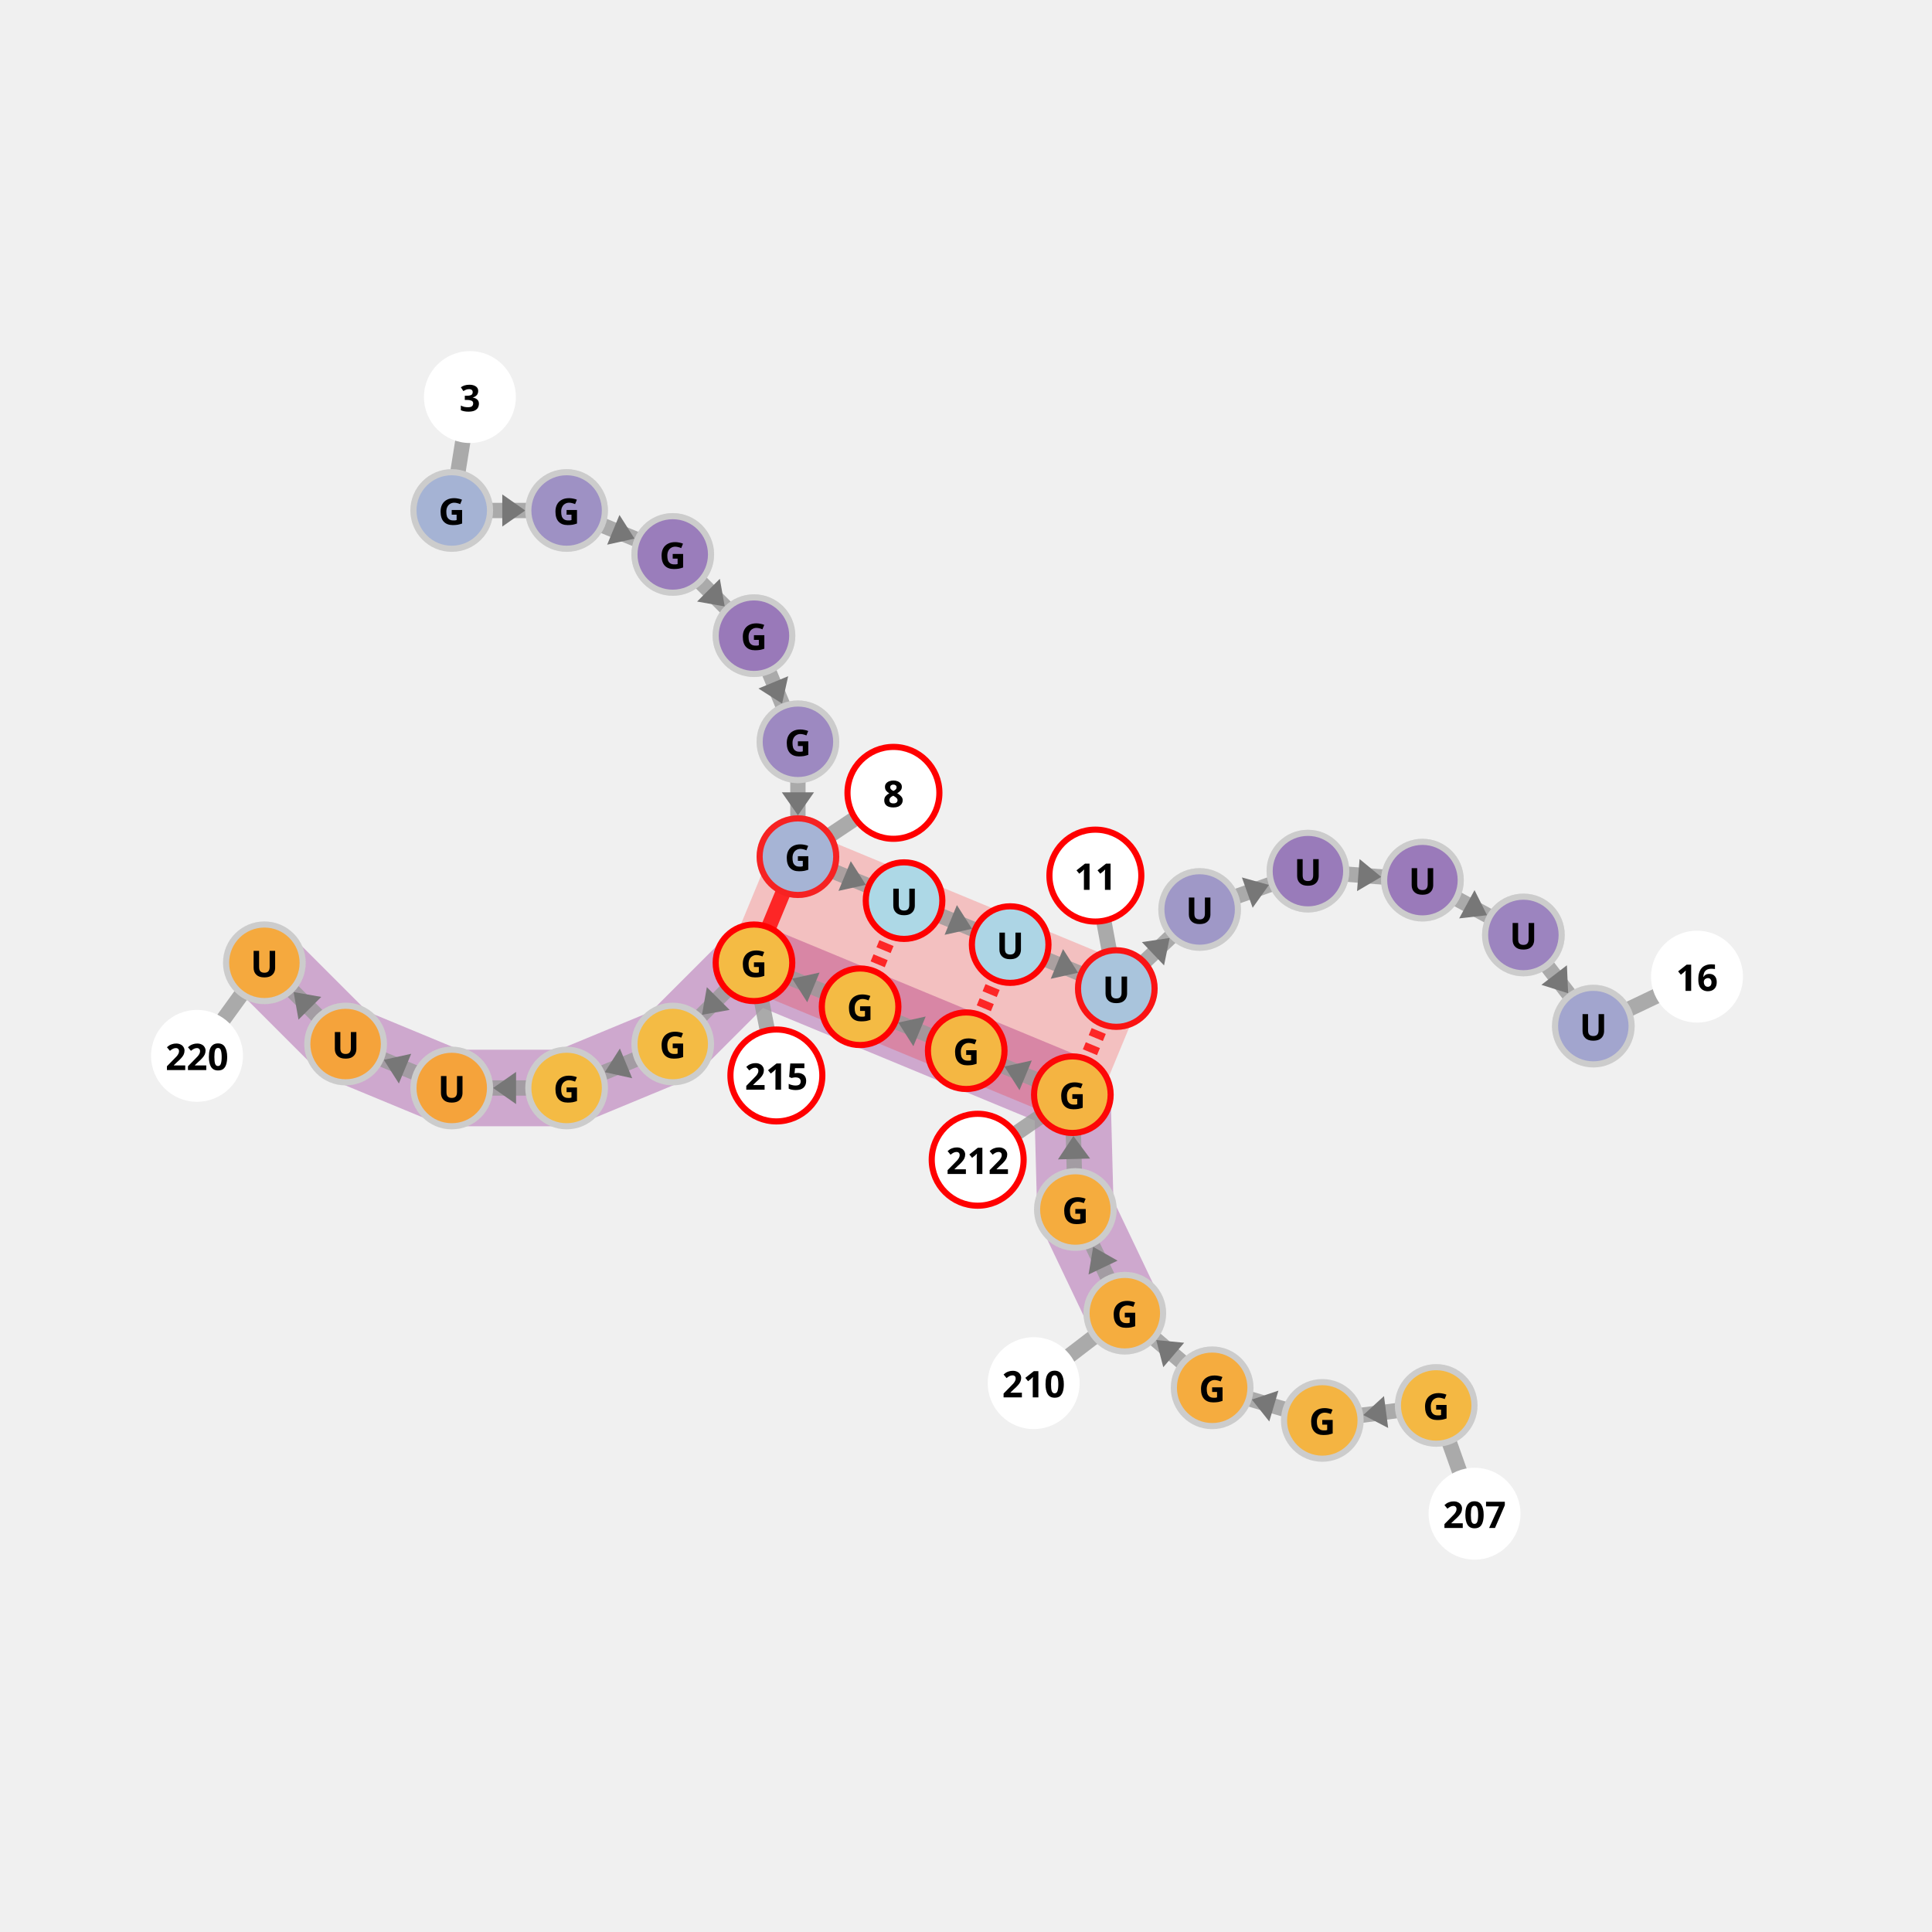
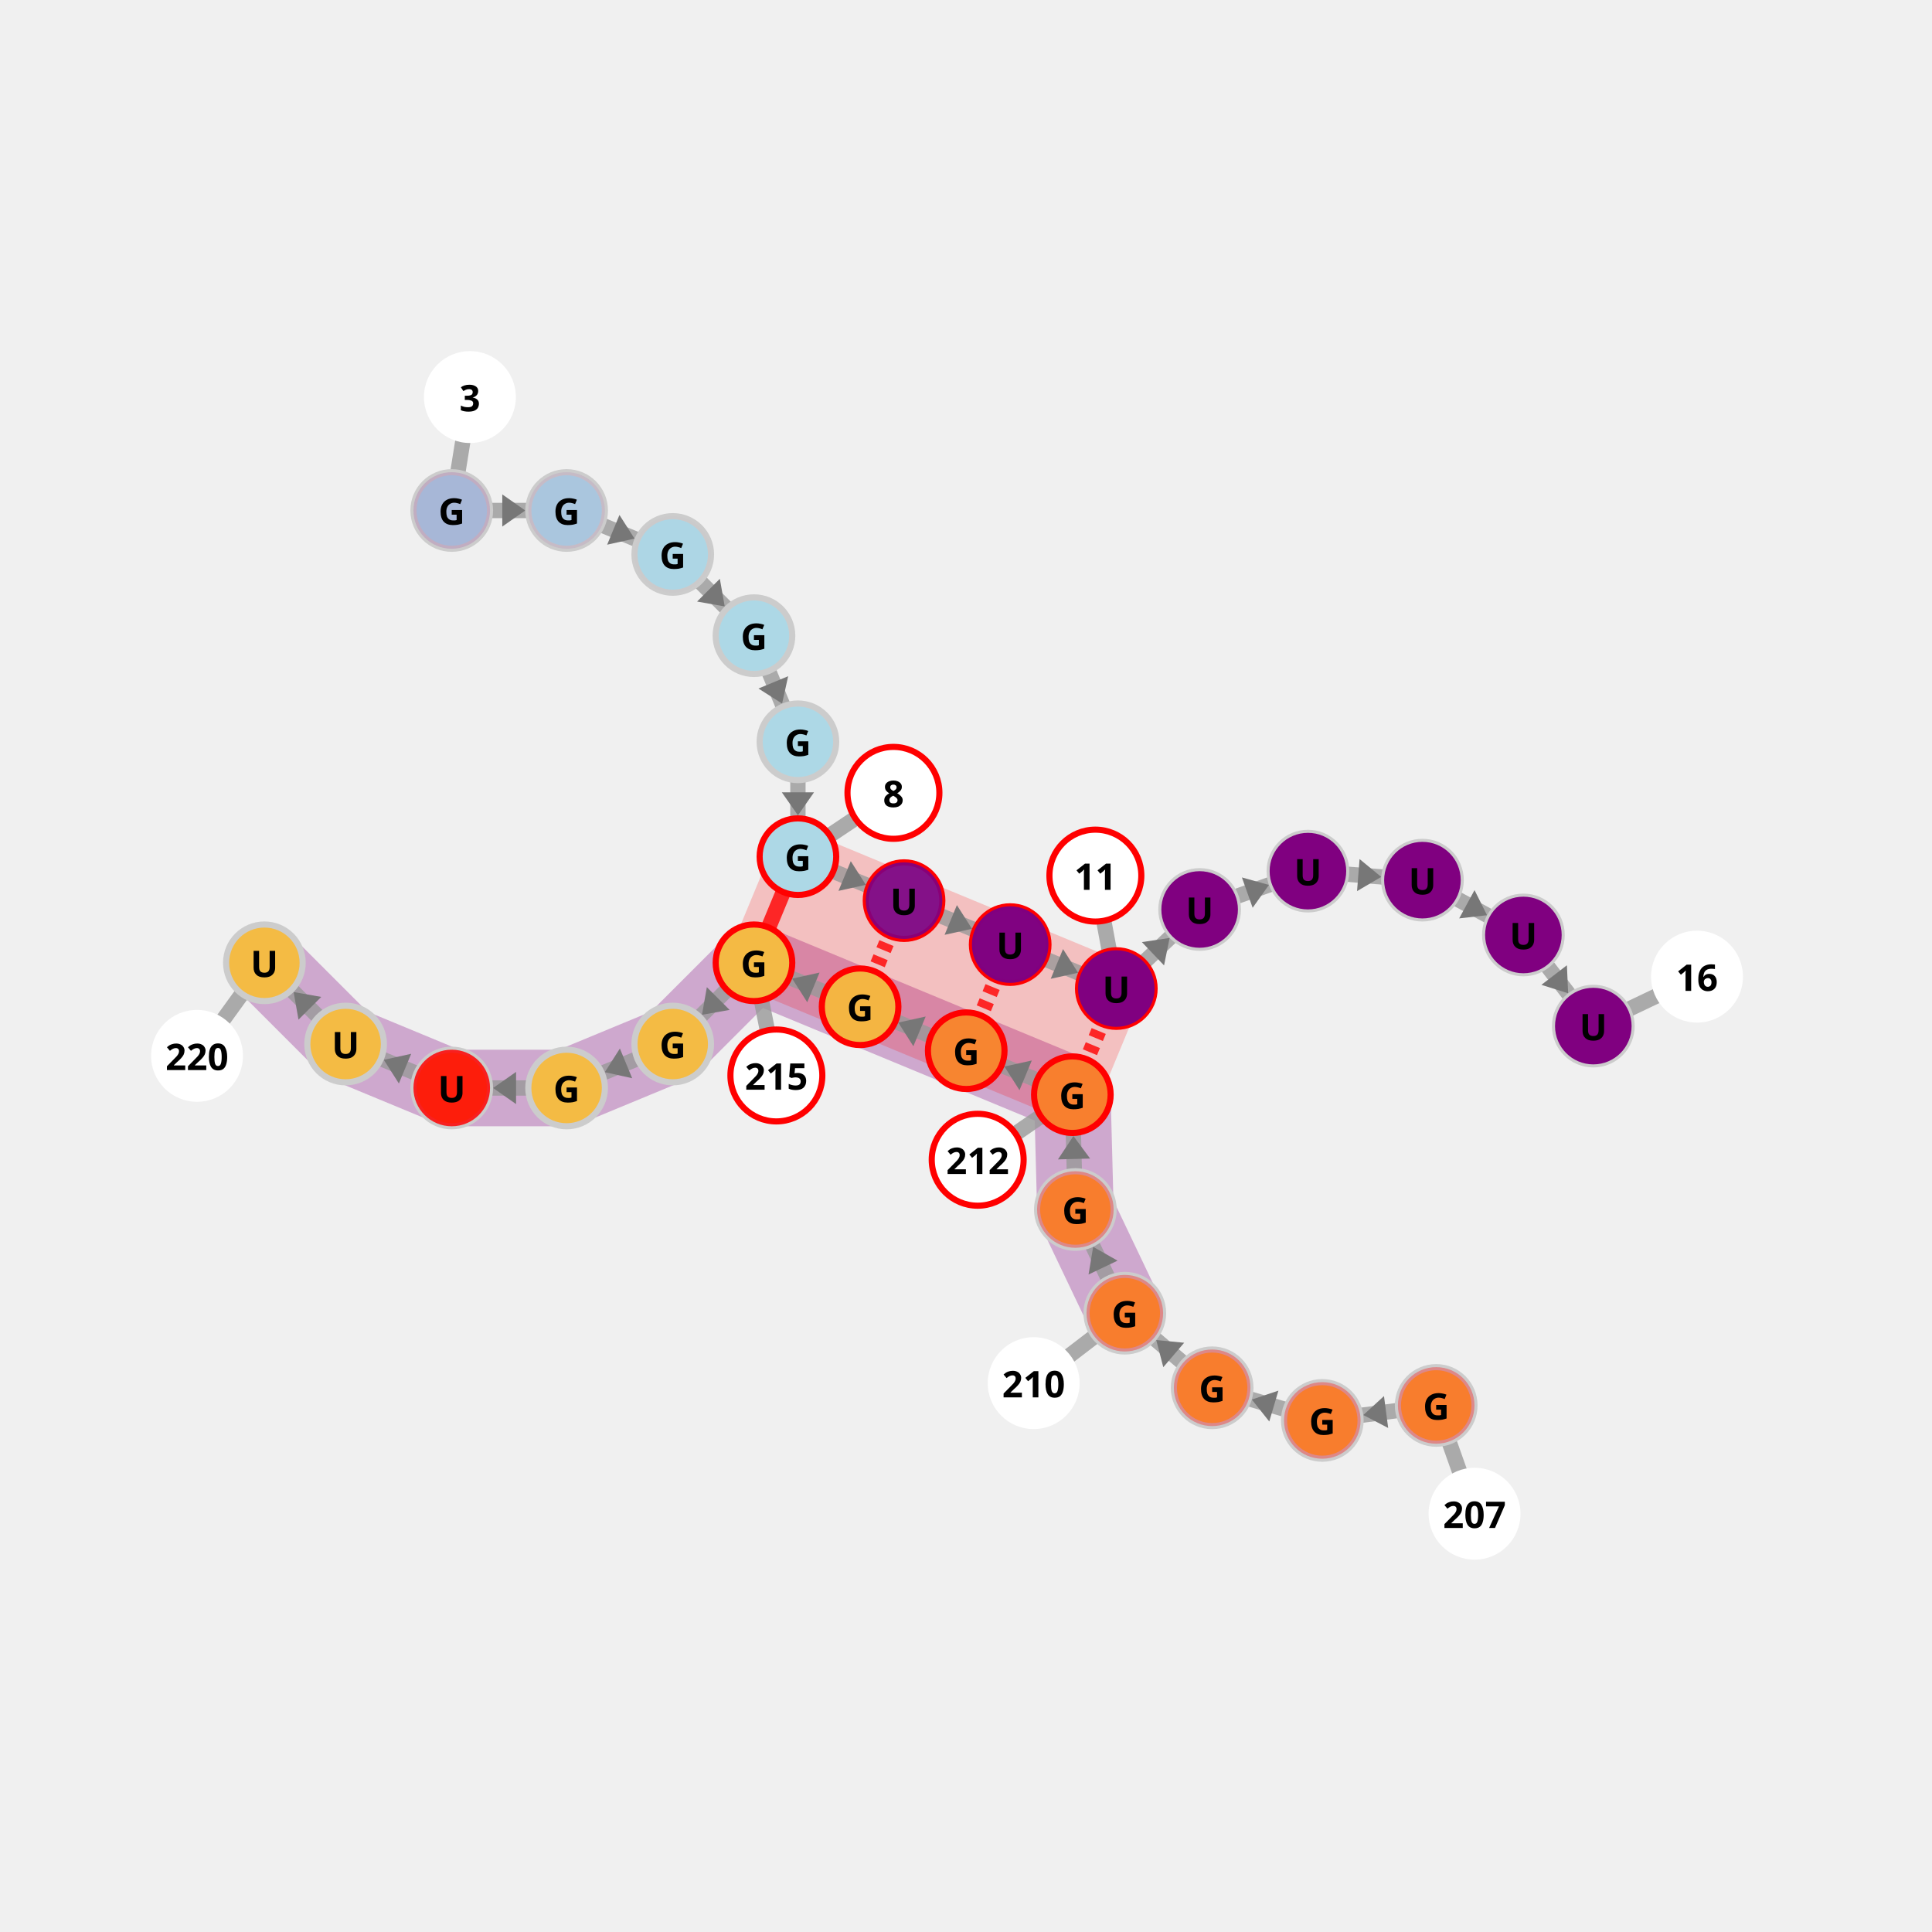
<svg xmlns="http://www.w3.org/2000/svg" viewBox="0 0 300 300">
  <style type="text/css">
 circle.fornac-node, polygon.fornac-node {
  stroke: #ccc;
  stroke-width: 0.8;
  opacity: 1;
  fill: white;
}

path.fornac-directionArrow {
  fill: #777;
  stroke: none;
  stroke-width: 0.8px;
}

g.fornac-plot {
    /* outline: 1px solid red; */
}

circle.fornac-node[base_type="a"] {
  fill: #dbdb8d;
}

circle.fornac-node[base_type="c"] {
  fill: #98df8a;
}

circle.fornac-node[base_type="g"] {
  fill: #ff9896;
}

circle.fornac-node[base_type="u"], circle.fornac-node[base_type="t"] {
  fill: #aec7e8;
}

.fornac-node &gt; text {
     pointer-events: none;
 }

circle.fornac-node[node_type="label"] {
    stroke: transparent;
    stroke-width: 0;
    fill: white;
    display: inline;
}

circle.fornac-node[node_type="protein"] {
    fill: gray;
    fill-opacity: 0.5;
    stroke-width: 4;
}

.fornac-selectedNode &gt; circle.fornac-node {
    stroke: red;
}

text.fornac-nodeLabel {
    font-weight: bold;
    font-family: Tahoma, Geneva, sans-serif;
    font-size: 0.4em;
    color: rgb(100,100,100);
    text-anchor: middle;
    alignment-baseline: middle;
    dominant-baseline: central;
    pointer-events: none;
    -webkit-touch-callout: none;
    -webkit-user-select: none;
    -khtml-user-select: none;
    -moz-user-select: none;
    -ms-user-select: none;
    user-select: none;
}

line.fornac-link {
  stroke: #999;
  stroke-opacity: 0.8;
  stroke-width: 2;
}

line.fornac-link[link_type="pseudoknot"] {
    stroke: red;
}

line.fornac-link[link_type="basepair"] {
  stroke: red;
}

line.fornac-link[link_type="intermolecule"] {
  stroke: blue;
}

line.fornac-link[link_type="chain_chain"] {
  stroke-dasharray: 3,3;
}

line.fornac-link[link_type="fake"] {
  stroke: green;
}

text.fornac-plotLabel {
    font-family: Tahoma, Geneva, sans-serif;
    font-weight: bolder;
    font-size: 1.2em;
    fill: rgba(200, 200, 200, 0.5);
    text-anchor: middle;
    alignment-baseline: central;
}

.fornac-transparent {
    fill: transparent;
    stroke-width: 0;
    stroke-opacity: 0;
    opacity: 0;
    visibility: hidden;
    pointer-events: none;
}

.fornac-dragLine {
  stroke: #999;
  stroke-width: 2;
  pointer-events: none;
}

.fornac-mouseEventHelper &gt; .extent {
  fill-opacity: .1;
  stroke: #fff;
  shape-rendering: crispEdges;
}

.d3-context-menu {
	position: absolute;
	display: none;
	background-color: #f2f2f2;
	border-radius: 4px;

	font-family: Arial, sans-serif;
	font-size: 14px;
	min-width: 150px;
	border: 1px solid #d4d4d4;

	z-index:1200;
}

.d3-context-menu ul {
	list-style-type: none;
	margin: 4px 0px;
	padding: 0px;
	cursor: default;
}

.d3-context-menu ul li {
	padding: 4px 16px;

	-webkit-touch-callout: none; /* iOS Safari */
	-webkit-user-select: none;   /* Chrome/Safari/Opera */
	-khtml-user-select: none;    /* Konqueror */
	-moz-user-select: none;      /* Firefox */
	-ms-user-select: none;       /* Internet Explorer/Edge */
	user-select: none;
}

.d3-context-menu ul li:hover {
	background-color: #4677f8;
	color: #fefefe;
}

.d3-context-menu-selected {
	background-color: #4677f8;
	color: #fefefe;
}

/*
	Header
*/

.d3-context-menu ul li.is-header
.d3-context-menu ul li.is-header:hover {
	background-color: #f2f2f2;
	color: #444;
	font-weight: bold;
	font-style: italic;
}

/*
	Disabled
*/

.d3-context-menu ul li.is-disabled
.d3-context-menu ul li.is-disabled:hover {
	background-color: #f2f2f2;
	color: #888;
	cursor: not-allowed;
}

/*
	Divider
*/

.d3-context-menu ul li.is-divider {
	padding: 0px 0px;
}

.d3-context-menu ul li.is-divider:hover {
	background-color: #f2f2f2;
}

.d3-context-menu ul hr {
	border: 0;
    height: 0;
    border-top: 1px solid rgba(0, 0, 0, 0.1);
    border-bottom: 1px solid rgba(255, 255, 255, 0.3);
}

/*# sourceMappingURL=fornac.css.map*/ 
</style>
  <g class="fornac-plot" transform="translate(-48.77048,-39.64842)scale(1.189159,1.189159)">
    <polyline points="187.89,204.818 181.432,191.279 181.039,176.284 167.181,170.544 153.323,164.803 139.465,159.063 128.858,169.67 115,175.41 100,175.41 86.142,169.67 75.535,159.063 " style="stroke:purple;stroke-width:10;opacity:0.3;fill:None;stroke-linejoin: miter;stroke-miterlimit: 0.1;" />
    <polyline points="145.205,145.205 159.063,150.945 172.921,156.686 186.78,162.426 181.039,176.284 167.181,170.544 153.323,164.803 139.465,159.063 145.205,145.205 " style="fill:red;opacity:0.2;stroke:red;stroke-width:7" />
    <g class="fornac-links">
      <line class="link fornac-link" x1="100" y1="100" x2="115" y2="100" link_type="backbone" pointer-events="all" start="1" end="2" />
      <line class="link fornac-link" x1="115" y1="100" x2="128.858" y2="105.74" link_type="backbone" pointer-events="all" start="2" end="3" />
      <line class="link fornac-link" x1="128.858" y1="105.74" x2="139.465" y2="116.347" link_type="backbone" pointer-events="all" start="3" end="4" />
      <line class="link fornac-link" x1="139.465" y1="116.347" x2="145.205" y2="130.205" link_type="backbone" pointer-events="all" start="4" end="5" />
      <line class="link fornac-link" x1="145.205" y1="145.205" x2="139.465" y2="159.063" link_type="basepair" pointer-events="all" start="6" end="26" />
      <line class="link fornac-link" x1="145.205" y1="130.205" x2="145.205" y2="145.205" link_type="backbone" pointer-events="all" start="5" end="6" />
      <line class="link fornac-link" x1="159.063" y1="150.945" x2="153.323" y2="164.803" link_type="basepair" pointer-events="all" start="7" end="25" stroke-dasharray="1,1" />
      <line class="link fornac-link" x1="145.205" y1="145.205" x2="159.063" y2="150.945" link_type="backbone" pointer-events="all" start="6" end="7" />
      <line class="link fornac-link" x1="172.921" y1="156.686" x2="167.181" y2="170.544" link_type="basepair" pointer-events="all" start="8" end="24" stroke-dasharray="1,1" />
      <line class="link fornac-link" x1="159.063" y1="150.945" x2="172.921" y2="156.686" link_type="backbone" pointer-events="all" start="7" end="8" />
      <line class="link fornac-link" x1="186.78" y1="162.426" x2="181.039" y2="176.284" link_type="basepair" pointer-events="all" start="9" end="23" stroke-dasharray="1,1" />
      <line class="link fornac-link" x1="172.921" y1="156.686" x2="186.78" y2="162.426" link_type="backbone" pointer-events="all" start="8" end="9" />
      <line class="link fornac-link" x1="186.78" y1="162.426" x2="197.66" y2="152.1" link_type="backbone" pointer-events="all" start="9" end="10" />
      <line class="link fornac-link" x1="197.66" y1="152.1" x2="211.8" y2="147.093" link_type="backbone" pointer-events="all" start="10" end="11" />
      <line class="link fornac-link" x1="211.8" y1="147.093" x2="226.754" y2="148.27" link_type="backbone" pointer-events="all" start="11" end="12" />
      <line class="link fornac-link" x1="226.754" y1="148.27" x2="239.936" y2="155.428" link_type="backbone" pointer-events="all" start="12" end="13" />
      <line class="link fornac-link" x1="239.936" y1="155.428" x2="249.067" y2="167.328" link_type="backbone" pointer-events="all" start="13" end="14" />
      <line class="link fornac-link" x1="228.55" y1="216.862" x2="213.678" y2="218.82" link_type="backbone" pointer-events="all" start="18" end="19" />
      <line class="link fornac-link" x1="213.678" y1="218.82" x2="199.296" y2="214.559" link_type="backbone" pointer-events="all" start="19" end="20" />
      <line class="link fornac-link" x1="199.296" y1="214.559" x2="187.89" y2="204.818" link_type="backbone" pointer-events="all" start="20" end="21" />
      <line class="link fornac-link" x1="187.89" y1="204.818" x2="181.432" y2="191.279" link_type="backbone" pointer-events="all" start="21" end="22" />
      <line class="link fornac-link" x1="181.432" y1="191.279" x2="181.039" y2="176.284" link_type="backbone" pointer-events="all" start="22" end="23" />
      <line class="link fornac-link" x1="181.039" y1="176.284" x2="167.181" y2="170.544" link_type="backbone" pointer-events="all" start="23" end="24" />
      <line class="link fornac-link" x1="167.181" y1="170.544" x2="153.323" y2="164.803" link_type="backbone" pointer-events="all" start="24" end="25" />
      <line class="link fornac-link" x1="153.323" y1="164.803" x2="139.465" y2="159.063" link_type="backbone" pointer-events="all" start="25" end="26" />
      <line class="link fornac-link" x1="139.465" y1="159.063" x2="128.858" y2="169.67" link_type="backbone" pointer-events="all" start="26" end="27" />
      <line class="link fornac-link" x1="128.858" y1="169.67" x2="115" y2="175.41" link_type="backbone" pointer-events="all" start="27" end="28" />
      <line class="link fornac-link" x1="115" y1="175.41" x2="100" y2="175.41" link_type="backbone" pointer-events="all" start="28" end="29" />
      <line class="link fornac-link" x1="100" y1="175.41" x2="86.142" y2="169.67" link_type="backbone" pointer-events="all" start="29" end="30" />
      <line class="link fornac-link" x1="86.142" y1="169.67" x2="75.535" y2="159.063" link_type="backbone" pointer-events="all" start="30" end="31" />
      <line class="link fornac-link" x1="100" y1="100" x2="102.373" y2="85.189" link_type="label_link" pointer-events="all" start="1" end="1" />
      <line class="link fornac-link" x1="145.205" y1="145.205" x2="157.677" y2="136.871" link_type="label_link" pointer-events="all" start="6" end="1" />
      <line class="link fornac-link" x1="186.78" y1="162.426" x2="184.046" y2="147.677" link_type="label_link" pointer-events="all" start="9" end="1" />
      <line class="link fornac-link" x1="249.067" y1="167.328" x2="262.606" y2="160.87" link_type="label_link" pointer-events="all" start="14" end="1" />
      <line class="link fornac-link" x1="228.55" y1="216.862" x2="233.557" y2="231.001" link_type="label_link" pointer-events="all" start="18" end="1" />
      <line class="link fornac-link" x1="187.89" y1="204.818" x2="175.989" y2="213.949" link_type="label_link" pointer-events="all" start="21" end="1" />
      <line class="link fornac-link" x1="181.039" y1="176.284" x2="168.677" y2="184.78" link_type="label_link" pointer-events="all" start="23" end="1" />
      <line class="link fornac-link" x1="139.465" y1="159.063" x2="142.391" y2="173.775" link_type="label_link" pointer-events="all" start="26" end="1" />
      <line class="link fornac-link" x1="75.535" y1="159.063" x2="66.741" y2="171.215" link_type="label_link" pointer-events="all" start="31" end="1" />
    </g>
    <g class="fornac-nodes">
      <g class="gnode" struct_name="empty" transform="translate(100,100)" num="n1" rnum="n31">
        <path class="fornac-directionArrow" node_num="1" />
        <circle class="fornac-node" node_type="nucleotide" node_num="1" r="5" style="fill: lightblue;" />
-         <circle class="fornac-node" node_type="nucleotide" node_num="o1" r="5" style="fill: purple;opacity: 0.174" />
+         <circle class="fornac-node" node_type="nucleotide" node_num="o1" r="5" style="fill: purple;opacity: 0.154; stroke-width: 0;" />
        <text class="fornac-nodeLabel" label_type="nucleotide">G</text>
      </g>
      <g class="gnode" struct_name="empty" transform="translate(115,100)" num="n2" rnum="n30">
        <path class="fornac-directionArrow" node_num="2" d="M-8.4,-2.1L-5.4,0L-8.4,2.1" />
        <circle class="fornac-node" node_type="nucleotide" node_num="2" r="5" style="fill: lightblue;" />
-         <circle class="fornac-node" node_type="nucleotide" node_num="o2" r="5" style="fill: purple;opacity: 0.329" />
+         <circle class="fornac-node" node_type="nucleotide" node_num="o2" r="5" style="fill: purple;opacity: 0.083; stroke-width: 0;" />
        <text class="fornac-nodeLabel" label_type="nucleotide">G</text>
      </g>
      <g class="gnode" struct_name="empty" transform="translate(128.8582,105.7403)" num="n3" rnum="n29">
        <path class="fornac-directionArrow" node_num="3" d="M-6.957,-5.155L-4.989,-2.066L-8.564,-1.274" />
        <circle class="fornac-node" node_type="nucleotide" node_num="3" r="5" style="fill: lightblue;" />
-         <circle class="fornac-node" node_type="nucleotide" node_num="o3" r="5" style="fill: purple;opacity: 0.424" />
+         <circle class="fornac-node" node_type="nucleotide" node_num="o3" r="5" style="fill: purple;opacity: 0.011; stroke-width: 0;" />
        <text class="fornac-nodeLabel" label_type="nucleotide">G</text>
      </g>
      <g class="gnode" struct_name="empty" transform="translate(139.4648,116.3469)" num="n4" rnum="n28">
        <path class="fornac-directionArrow" node_num="4" d="M-4.455,-7.425L-3.818,-3.818L-7.425,-4.455" />
        <circle class="fornac-node" node_type="nucleotide" node_num="4" r="5" style="fill: lightblue;" />
-         <circle class="fornac-node" node_type="nucleotide" node_num="o4" r="5" style="fill: purple;opacity: 0.439" />
+         <circle class="fornac-node" node_type="nucleotide" node_num="o4" r="5" style="fill: purple;opacity: 0.001; stroke-width: 0;" />
        <text class="fornac-nodeLabel" label_type="nucleotide">G</text>
      </g>
      <g class="gnode" struct_name="empty" transform="translate(145.205,130.205)" num="n5" rnum="n27">
        <path class="fornac-directionArrow" node_num="5" d="M-1.274,-8.564L-2.066,-4.989L-5.155,-6.957" />
        <circle class="fornac-node" node_type="nucleotide" node_num="5" r="5" style="fill: lightblue;" />
-         <circle class="fornac-node" node_type="nucleotide" node_num="o5" r="5" style="fill: purple;opacity: 0.365" />
+         <circle class="fornac-node" node_type="nucleotide" node_num="o5" r="5" style="fill: purple;opacity: 0; stroke-width: 0;" />
        <text class="fornac-nodeLabel" label_type="nucleotide">G</text>
      </g>
      <g class="gnode" struct_name="empty" transform="translate(145.205,145.205)" num="n6" rnum="n26">
        <path class="fornac-directionArrow" node_num="6" d="M2.1,-8.4L0,-5.4L-2.1,-8.4" />
        <circle class="fornac-node" node_type="nucleotide" node_num="6" r="5" style="fill: lightblue;stroke: red;" />
-         <circle class="fornac-node" node_type="nucleotide" node_num="o6" r="5" style="fill: purple;opacity: 0.168" />
+         <circle class="fornac-node" node_type="nucleotide" node_num="o6" r="5" style="fill: purple;opacity: 3.129999999995636e-05; stroke-width: 0;" />
        <text class="fornac-nodeLabel" label_type="nucleotide">G</text>
      </g>
      <g class="gnode" struct_name="empty" transform="translate(159.0632,150.9453)" num="n7" rnum="n25">
        <path class="fornac-directionArrow" node_num="7" d="M-6.957,-5.155L-4.989,-2.066L-8.564,-1.274" />
        <circle class="fornac-node" node_type="nucleotide" node_num="7" r="5" style="fill: lightblue;stroke: red;" />
-         <circle class="fornac-node" node_type="nucleotide" node_num="o7" r="5" style="fill: purple;opacity: 0.002" />
+         <circle class="fornac-node" node_type="nucleotide" node_num="o7" r="5" style="fill: purple;opacity: 0.919; stroke-width: 0;" />
        <text class="fornac-nodeLabel" label_type="nucleotide">U</text>
      </g>
      <g class="gnode" struct_name="empty" transform="translate(172.9214,156.6855)" num="n8" rnum="n24">
        <path class="fornac-directionArrow" node_num="8" d="M-6.957,-5.155L-4.989,-2.066L-8.564,-1.274" />
        <circle class="fornac-node" node_type="nucleotide" node_num="8" r="5" style="fill: lightblue;stroke: red;" />
-         <circle class="fornac-node" node_type="nucleotide" node_num="o8" r="5" style="fill: purple;opacity: 0.012" />
+         <circle class="fornac-node" node_type="nucleotide" node_num="o8" r="5" style="fill: purple;opacity: 0.989; stroke-width: 0;" />
        <text class="fornac-nodeLabel" label_type="nucleotide">U</text>
      </g>
      <g class="gnode" struct_name="empty" transform="translate(186.7796,162.4258)" num="n9" rnum="n23">
        <path class="fornac-directionArrow" node_num="9" d="M-6.957,-5.155L-4.989,-2.066L-8.564,-1.274" />
        <circle class="fornac-node" node_type="nucleotide" node_num="9" r="5" style="fill: lightblue;stroke: red;" />
-         <circle class="fornac-node" node_type="nucleotide" node_num="o9" r="5" style="fill: purple;opacity: 0.094" />
+         <circle class="fornac-node" node_type="nucleotide" node_num="o9" r="5" style="fill: purple;opacity: 0.998; stroke-width: 0;" />
        <text class="fornac-nodeLabel" label_type="nucleotide">U</text>
      </g>
      <g class="gnode" struct_name="empty" transform="translate(197.6602,152.1005)" num="n10" rnum="n22">
        <path class="fornac-directionArrow" node_num="10" d="M-7.539,4.259L-3.917,3.717L-4.648,7.305" />
        <circle class="fornac-node" node_type="nucleotide" node_num="10" r="5" style="fill: lightblue;" />
-         <circle class="fornac-node" node_type="nucleotide" node_num="o10" r="5" style="fill: purple;opacity: 0.297" />
+         <circle class="fornac-node" node_type="nucleotide" node_num="o10" r="5" style="fill: purple;opacity: 0.999; stroke-width: 0;" />
        <text class="fornac-nodeLabel" label_type="nucleotide">U</text>
      </g>
      <g class="gnode" struct_name="empty" transform="translate(211.7999,147.0934)" num="n11" rnum="n21">
        <path class="fornac-directionArrow" node_num="11" d="M-8.619,0.824L-5.09,1.803L-7.217,4.784" />
        <circle class="fornac-node" node_type="nucleotide" node_num="11" r="5" style="fill: lightblue;" />
-         <circle class="fornac-node" node_type="nucleotide" node_num="o11" r="5" style="fill: purple;opacity: 0.432" />
+         <circle class="fornac-node" node_type="nucleotide" node_num="o11" r="5" style="fill: purple;opacity: 0.999; stroke-width: 0;" />
        <text class="fornac-nodeLabel" label_type="nucleotide">U</text>
      </g>
      <g class="gnode" struct_name="empty" transform="translate(226.7536,148.2703)" num="n12" rnum="n20">
        <path class="fornac-directionArrow" node_num="12" d="M-8.209,-2.753L-5.383,-0.424L-8.539,1.434" />
        <circle class="fornac-node" node_type="nucleotide" node_num="12" r="5" style="fill: lightblue;" />
-         <circle class="fornac-node" node_type="nucleotide" node_num="o12" r="5" style="fill: purple;opacity: 0.437" />
+         <circle class="fornac-node" node_type="nucleotide" node_num="o12" r="5" style="fill: purple;opacity: 0.999; stroke-width: 0;" />
        <text class="fornac-nodeLabel" label_type="nucleotide">U</text>
      </g>
      <g class="gnode" struct_name="empty" transform="translate(239.9359,155.4276)" num="n13" rnum="n19">
        <path class="fornac-directionArrow" node_num="13" d="M-6.38,-5.854L-4.746,-2.577L-8.384,-2.163" />
        <circle class="fornac-node" node_type="nucleotide" node_num="13" r="5" style="fill: lightblue;" />
-         <circle class="fornac-node" node_type="nucleotide" node_num="o13" r="5" style="fill: purple;opacity: 0.39" />
+         <circle class="fornac-node" node_type="nucleotide" node_num="o13" r="5" style="fill: purple;opacity: 0.999; stroke-width: 0;" />
        <text class="fornac-nodeLabel" label_type="nucleotide">U</text>
      </g>
      <g class="gnode" struct_name="empty" transform="translate(249.0673,167.3279)" num="n14" rnum="n18">
        <path class="fornac-directionArrow" node_num="14" d="M-3.448,-7.943L-3.287,-4.284L-6.78,-5.386" />
        <circle class="fornac-node" node_type="nucleotide" node_num="14" r="5" style="fill: lightblue;" />
-         <circle class="fornac-node" node_type="nucleotide" node_num="o14" r="5" style="fill: purple;opacity: 0.235" />
+         <circle class="fornac-node" node_type="nucleotide" node_num="o14" r="5" style="fill: purple;opacity: 0.999; stroke-width: 0;" />
        <text class="fornac-nodeLabel" label_type="nucleotide">U</text>
      </g>
      <g class="gnode" struct_name="empty" transform="translate(228.5498,216.8617)" num="n18" rnum="n14">
        <circle class="fornac-node" node_type="nucleotide" node_num="18" r="5" style="fill: #F4BB44;" />
-         <circle class="fornac-node" node_type="nucleotide" node_num="o18" r="5" style="fill: red;opacity: 0.018" />
+         <circle class="fornac-node" node_type="nucleotide" node_num="o18" r="5" style="fill: red;opacity: 0.334; stroke-width: 0;" />
        <text class="fornac-nodeLabel" label_type="nucleotide">G</text>
      </g>
      <g class="gnode" struct_name="empty" transform="translate(213.6781,218.8196)" num="n19" rnum="n13">
        <path class="fornac-directionArrow" node_num="19" d="M8.602,0.986L5.354,-0.705L8.054,-3.178" />
        <circle class="fornac-node" node_type="nucleotide" node_num="19" r="5" style="fill: #F4BB44;" />
-         <circle class="fornac-node" node_type="nucleotide" node_num="o19" r="5" style="fill: red;opacity: 0.038" />
+         <circle class="fornac-node" node_type="nucleotide" node_num="o19" r="5" style="fill: red;opacity: 0.335; stroke-width: 0;" />
        <text class="fornac-nodeLabel" label_type="nucleotide">G</text>
      </g>
      <g class="gnode" struct_name="empty" transform="translate(199.2958,214.5594)" num="n20" rnum="n12">
        <path class="fornac-directionArrow" node_num="20" d="M7.458,4.399L5.178,1.534L8.651,0.372" />
        <circle class="fornac-node" node_type="nucleotide" node_num="20" r="5" style="fill: #F4BB44;" />
-         <circle class="fornac-node" node_type="nucleotide" node_num="o20" r="5" style="fill: red;opacity: 0.081" />
+         <circle class="fornac-node" node_type="nucleotide" node_num="o20" r="5" style="fill: red;opacity: 0.335; stroke-width: 0;" />
        <text class="fornac-nodeLabel" label_type="nucleotide">G</text>
      </g>
      <g class="gnode" struct_name="empty" transform="translate(187.8897,204.8176)" num="n21" rnum="n11">
        <path class="fornac-directionArrow" node_num="21" d="M5.024,7.052L4.106,3.507L7.751,3.859" />
        <circle class="fornac-node" node_type="nucleotide" node_num="21" r="5" style="fill: #F4BB44;" />
-         <circle class="fornac-node" node_type="nucleotide" node_num="o21" r="5" style="fill: red;opacity: 0.077" />
+         <circle class="fornac-node" node_type="nucleotide" node_num="o21" r="5" style="fill: red;opacity: 0.334; stroke-width: 0;" />
        <text class="fornac-nodeLabel" label_type="nucleotide">G</text>
      </g>
      <g class="gnode" struct_name="empty" transform="translate(181.432,191.2789)" num="n22" rnum="n10">
        <path class="fornac-directionArrow" node_num="22" d="M1.721,8.486L2.325,4.874L5.512,6.678" />
        <circle class="fornac-node" node_type="nucleotide" node_num="22" r="5" style="fill: #F4BB44;" />
-         <circle class="fornac-node" node_type="nucleotide" node_num="o22" r="5" style="fill: red;opacity: 0.083" />
+         <circle class="fornac-node" node_type="nucleotide" node_num="o22" r="5" style="fill: red;opacity: 0.333; stroke-width: 0;" />
        <text class="fornac-nodeLabel" label_type="nucleotide">G</text>
      </g>
      <g class="gnode" struct_name="empty" transform="translate(181.0394,176.284)" num="n23" rnum="n9">
        <path class="fornac-directionArrow" node_num="23" d="M-1.879,8.452L0.141,5.398L2.319,8.342" />
        <circle class="fornac-node" node_type="nucleotide" node_num="23" r="5" style="fill: #F4BB44;stroke: red;" />
-         <circle class="fornac-node" node_type="nucleotide" node_num="o23" r="5" style="fill: red;opacity: 0.038" />
+         <circle class="fornac-node" node_type="nucleotide" node_num="o23" r="5" style="fill: red;opacity: 0.323; stroke-width: 0;" />
        <text class="fornac-nodeLabel" label_type="nucleotide">G</text>
      </g>
      <g class="gnode" struct_name="empty" transform="translate(167.1812,170.5437)" num="n24" rnum="n8">
        <path class="fornac-directionArrow" node_num="24" d="M6.957,5.155L4.989,2.066L8.564,1.274" />
        <circle class="fornac-node" node_type="nucleotide" node_num="24" r="5" style="fill: #F4BB44;stroke: red;" />
-         <circle class="fornac-node" node_type="nucleotide" node_num="o24" r="5" style="fill: red;opacity: 0.021" />
+         <circle class="fornac-node" node_type="nucleotide" node_num="o24" r="5" style="fill: red;opacity: 0.291; stroke-width: 0;" />
        <text class="fornac-nodeLabel" label_type="nucleotide">G</text>
      </g>
      <g class="gnode" struct_name="empty" transform="translate(153.323,164.8035)" num="n25" rnum="n7">
        <path class="fornac-directionArrow" node_num="25" d="M6.957,5.155L4.989,2.066L8.564,1.274" />
        <circle class="fornac-node" node_type="nucleotide" node_num="25" r="5" style="fill: #F4BB44;stroke: red;" />
-         <circle class="fornac-node" node_type="nucleotide" node_num="o25" r="5" style="fill: red;opacity: 0.003" />
+         <circle class="fornac-node" node_type="nucleotide" node_num="o25" r="5" style="fill: red;opacity: 0.032; stroke-width: 0;" />
        <text class="fornac-nodeLabel" label_type="nucleotide">G</text>
      </g>
      <g class="gnode" struct_name="empty" transform="translate(139.4648,159.0632)" num="n26" rnum="n6">
        <path class="fornac-directionArrow" node_num="26" d="M6.957,5.155L4.989,2.066L8.564,1.274" />
        <circle class="fornac-node" node_type="nucleotide" node_num="26" r="5" style="fill: #F4BB44;stroke: red;" />
-         <circle class="fornac-node" node_type="nucleotide" node_num="o26" r="5" style="fill: red;opacity: 0" />
+         <circle class="fornac-node" node_type="nucleotide" node_num="o26" r="5" style="fill: red;opacity: 0.004; stroke-width: 0;" />
        <text class="fornac-nodeLabel" label_type="nucleotide">G</text>
      </g>
      <g class="gnode" struct_name="empty" transform="translate(128.8582,169.6698)" num="n27" rnum="n5">
        <path class="fornac-directionArrow" node_num="27" d="M7.425,-4.455L3.818,-3.818L4.455,-7.425" />
        <circle class="fornac-node" node_type="nucleotide" node_num="27" r="5" style="fill: #F4BB44;" />
-         <circle class="fornac-node" node_type="nucleotide" node_num="o27" r="5" style="fill: red;opacity: 2.1099999999996122e-05" />
+         <circle class="fornac-node" node_type="nucleotide" node_num="o27" r="5" style="fill: red;opacity: 0.001; stroke-width: 0;" />
        <text class="fornac-nodeLabel" label_type="nucleotide">G</text>
      </g>
      <g class="gnode" struct_name="empty" transform="translate(115,175.4101)" num="n28" rnum="n4">
        <path class="fornac-directionArrow" node_num="28" d="M8.564,-1.274L4.989,-2.066L6.957,-5.155" />
        <circle class="fornac-node" node_type="nucleotide" node_num="28" r="5" style="fill: #F4BB44;" />
-         <circle class="fornac-node" node_type="nucleotide" node_num="o28" r="5" style="fill: red;opacity: 0.0" />
+         <circle class="fornac-node" node_type="nucleotide" node_num="o28" r="5" style="fill: red;opacity: 9.30999999999571e-05; stroke-width: 0;" />
        <text class="fornac-nodeLabel" label_type="nucleotide">G</text>
      </g>
      <g class="gnode" struct_name="empty" transform="translate(100,175.4101)" num="n29" rnum="n3">
        <path class="fornac-directionArrow" node_num="29" d="M8.4,2.1L5.4,-2.0463630789890888e-14L8.4,-2.1" />
        <circle class="fornac-node" node_type="nucleotide" node_num="29" r="5" style="fill: #F4BB44;" />
-         <circle class="fornac-node" node_type="nucleotide" node_num="o29" r="5" style="fill: red;opacity: 0.131" />
+         <circle class="fornac-node" node_type="nucleotide" node_num="o29" r="5" style="fill: red;opacity: 0.841; stroke-width: 0;" />
        <text class="fornac-nodeLabel" label_type="nucleotide">U</text>
      </g>
      <g class="gnode" struct_name="empty" transform="translate(86.14181,169.6698)" num="n30" rnum="n2">
        <path class="fornac-directionArrow" node_num="30" d="M6.957,5.155L4.989,2.066L8.564,1.274" />
        <circle class="fornac-node" node_type="nucleotide" node_num="30" r="5" style="fill: #F4BB44;" />
-         <circle class="fornac-node" node_type="nucleotide" node_num="o30" r="5" style="fill: red;opacity: 0.131" />
        <text class="fornac-nodeLabel" label_type="nucleotide">U</text>
      </g>
      <g class="gnode" struct_name="empty" transform="translate(75.53521,159.0632)" num="n31" rnum="n1">
        <path class="fornac-directionArrow" node_num="31" d="M4.455,7.425L3.818,3.818L7.425,4.455" />
        <circle class="fornac-node" node_type="nucleotide" node_num="31" r="5" style="fill: #F4BB44;" />
-         <circle class="fornac-node" node_type="nucleotide" node_num="o31" r="5" style="fill: red;opacity: 0.096" />
        <text class="fornac-nodeLabel" label_type="nucleotide">U</text>
      </g>
      <g class="gnode" struct_name="empty" transform="translate(102.3734,85.18897)" num="n-1" rnum="n33" label_gnum="1">
        <circle class="fornac-node" r="6" node_type="label" node_num="-1" label_num="1" />
        <text class="fornac-nodeLabel" label_type="label">3</text>
      </g>
      <g class="gnode" struct_name="empty" transform="translate(157.6771,136.8715)" num="n-1" rnum="n33" label_gnum="6">
        <circle class="fornac-node" r="6" node_type="label" node_num="-1" label_num="6" style="stroke: red;stroke-width: 0.8;" />
        <text class="fornac-nodeLabel" label_type="label">8</text>
      </g>
      <g class="gnode" struct_name="empty" transform="translate(184.0461,147.677)" num="n-1" rnum="n33" label_gnum="9">
        <circle class="fornac-node" r="6" node_type="label" node_num="-1" label_num="9" style="stroke: red;stroke-width: 0.8;" />
        <text class="fornac-nodeLabel" label_type="label">11</text>
      </g>
      <g class="gnode" struct_name="empty" transform="translate(262.6061,160.8703)" num="n-1" rnum="n33" label_gnum="14">
        <circle class="fornac-node" r="6" node_type="label" node_num="-1" label_num="14" />
        <text class="fornac-nodeLabel" label_type="label">16</text>
      </g>
      <g class="gnode" struct_name="empty" transform="translate(233.5569,231.0013)" num="n-1" rnum="n33" label_gnum="18">
        <circle class="fornac-node" r="6" node_type="label" node_num="-1" label_num="18" />
        <text class="fornac-nodeLabel" label_type="label">207</text>
      </g>
      <g class="gnode" struct_name="empty" transform="translate(175.9894,213.9491)" num="n-1" rnum="n33" label_gnum="21">
        <circle class="fornac-node" r="6" node_type="label" node_num="-1" label_num="21" />
        <text class="fornac-nodeLabel" label_type="label">210</text>
      </g>
      <g class="gnode" struct_name="empty" transform="translate(168.6775,184.7801)" num="n-1" rnum="n33" label_gnum="23">
        <circle class="fornac-node" r="6" node_type="label" node_num="-1" label_num="23" style="stroke: red;stroke-width: 0.8;" />
        <text class="fornac-nodeLabel" label_type="label">212</text>
      </g>
      <g class="gnode" struct_name="empty" transform="translate(142.3911,173.775)" num="n-1" rnum="n33" label_gnum="26">
        <circle class="fornac-node" r="6" node_type="label" node_num="-1" label_num="26" style="stroke: red;stroke-width: 0.8;" />
        <text class="fornac-nodeLabel" label_type="label">215</text>
      </g>
      <g class="gnode" struct_name="empty" transform="translate(66.7405,171.2145)" num="n-1" rnum="n33" label_gnum="31">
        <circle class="fornac-node" r="6" node_type="label" node_num="-1" label_num="31" />
        <text class="fornac-nodeLabel" label_type="label">220</text>
      </g>
      <g class="gnode" transform="translate(149.264,155.0043)" num="n-1" rnum="n33" label_gnum="32">
        <text class="fornac-nodeLabel" label_type="middle" label_num="32" />
      </g>
      <g class="gnode" transform="translate(163.1222,160.7445)" num="n-1" rnum="n33" label_gnum="33">
        <text class="fornac-nodeLabel" label_type="middle" label_num="33" />
      </g>
      <g class="gnode" transform="translate(176.9804,166.4848)" num="n-1" rnum="n33" label_gnum="34">
        <text class="fornac-nodeLabel" label_type="middle" label_num="34" />
      </g>
      <g class="gnode" transform="translate(75.53521,159.0632)" num="n-3" rnum="n35">
        <text class="fornac-nodeLabel" label_type="middle" />
      </g>
      <g class="gnode" transform="translate(100,100)" num="n-2" rnum="n34">
        <text class="fornac-nodeLabel" label_type="middle" />
      </g>
      <g class="gnode" transform="translate(118.2278,142.1486)" num="n-1" rnum="n33" label_gnum="35">
        <text class="fornac-nodeLabel" label_type="middle" label_num="35" />
      </g>
      <g class="gnode" transform="translate(216.5083,182.8578)" num="n-1" rnum="n33" label_gnum="36">
        <text class="fornac-nodeLabel" label_type="middle" label_num="36" />
      </g>
    </g>
  </g>
</svg>
